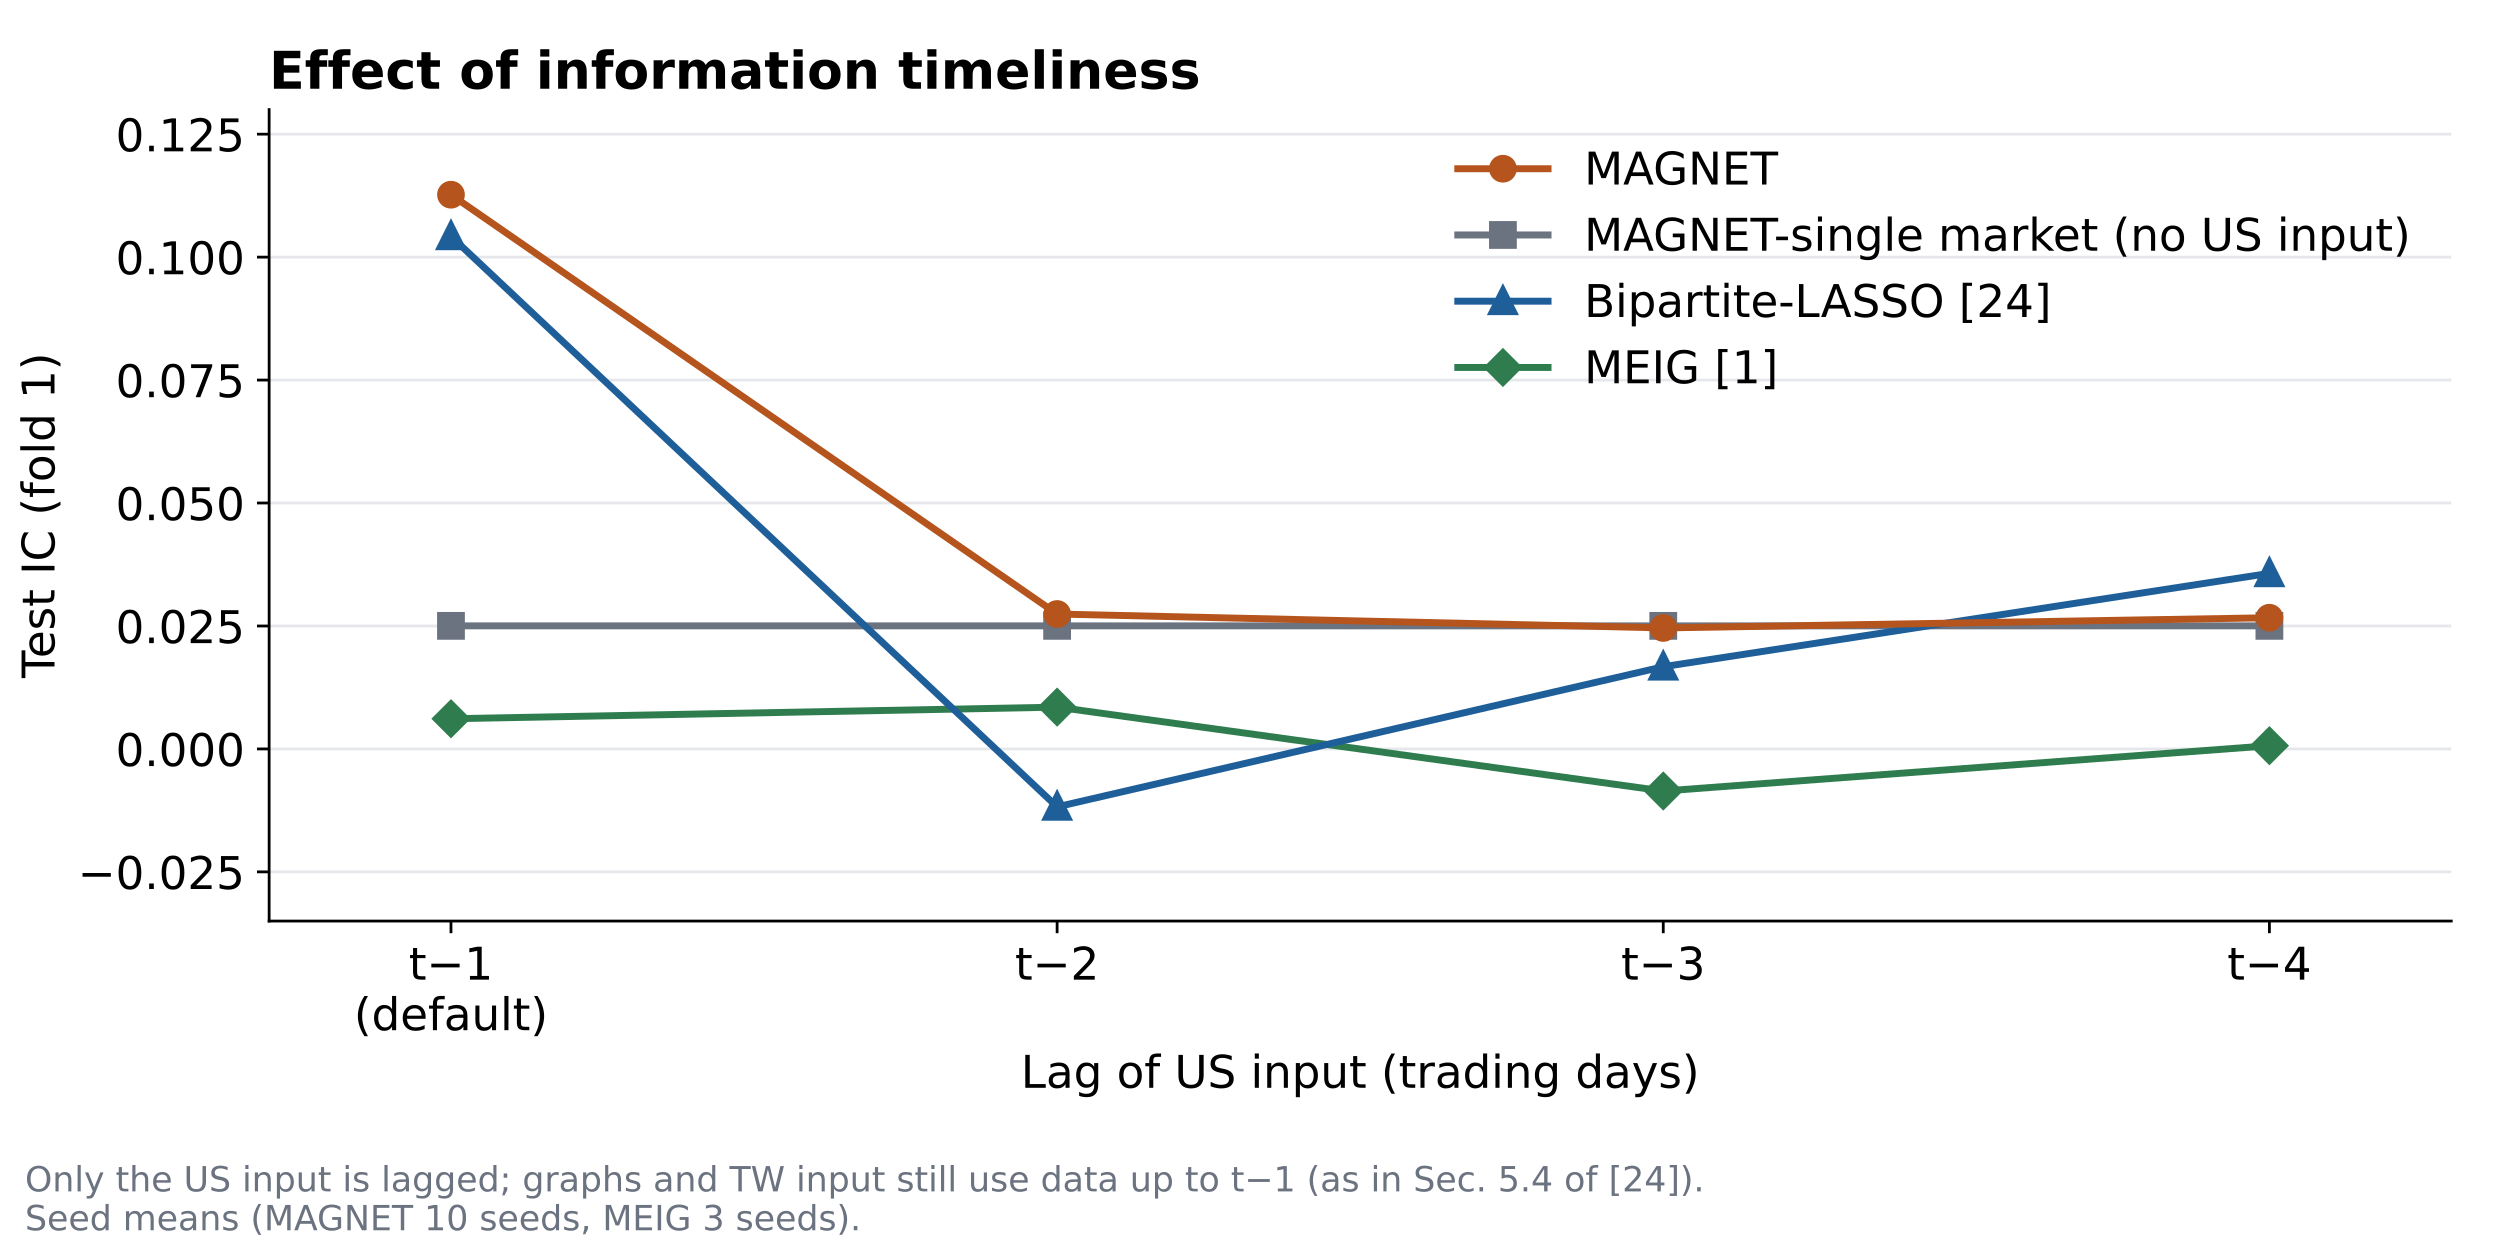
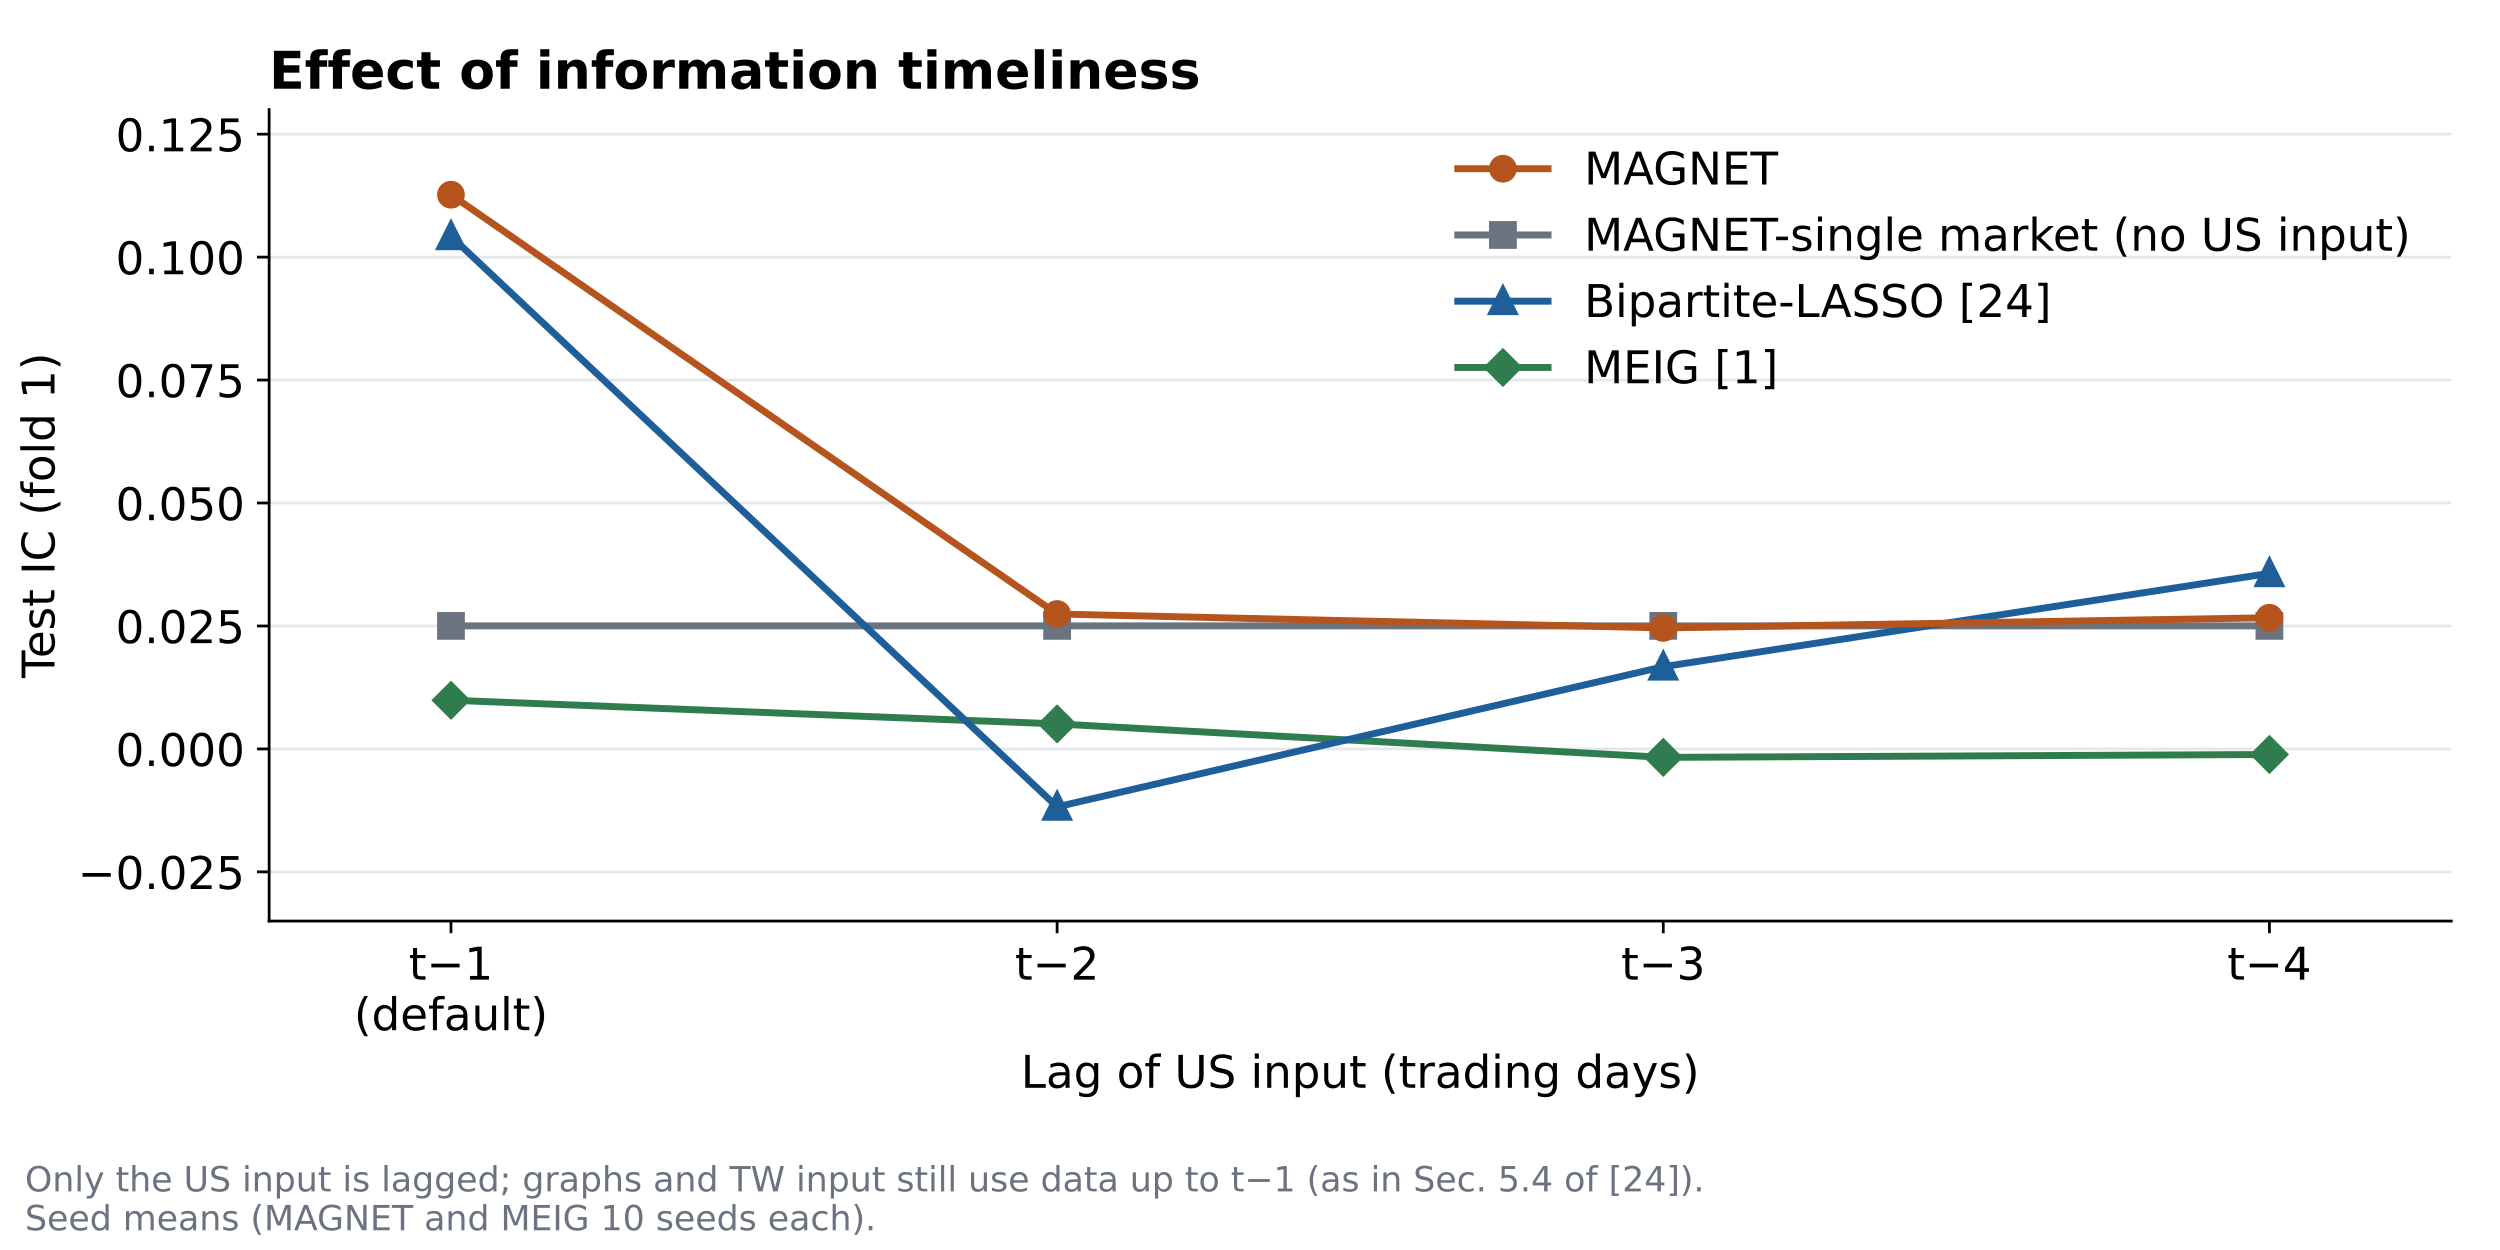
<svg xmlns="http://www.w3.org/2000/svg" xmlns:xlink="http://www.w3.org/1999/xlink" width="720pt" height="360pt" viewBox="0 0 720 360" version="1.1">
  <defs>
    <style type="text/css">*{stroke-linejoin: round; stroke-linecap: butt}</style>
  </defs>
  <g id="figure_1">
    <g id="patch_1">
      <path d="M 0 360  L 720 360  L 720 0  L 0 0  z " style="fill: #ffffff" />
    </g>
    <g id="axes_1">
      <g id="patch_2">
        <path d="M 77.51 265.264  L 705.96 265.264  L 705.96 31.56  L 77.51 31.56  z " style="fill: #ffffff" />
      </g>
      <g id="matplotlib.axis_1">
        <g id="xtick_1">
          <g id="line2d_1">
            <defs>
-               <path id="m50ebb2db4a" d="M 0 0  L 0 3.5  " style="stroke: #000000; stroke-width: 0.8" />
+               <path id="m2f8b418f78" d="M 0 0  L 0 3.5  " style="stroke: #000000; stroke-width: 0.8" />
            </defs>
            <g>
-               <use xlink:href="#m50ebb2db4a" x="129.881" y="265.264" style="stroke: #000000; stroke-width: 0.8" />
+               <use xlink:href="#m2f8b418f78" x="129.881" y="265.264" style="stroke: #000000; stroke-width: 0.8" />
            </g>
          </g>
          <g id="text_1">
            <text style="font-size: 13px; font-family: 'DejaVu Sans'" transform="translate(117.7502 282.142)">t−1</text>
            <text style="font-size: 13px; font-family: 'DejaVu Sans'" transform="translate(101.9379 296.6991)">(default)</text>
          </g>
        </g>
        <g id="xtick_2">
          <g id="line2d_2">
            <g>
-               <use xlink:href="#m50ebb2db4a" x="304.45" y="265.264" style="stroke: #000000; stroke-width: 0.8" />
+               <use xlink:href="#m2f8b418f78" x="304.45" y="265.264" style="stroke: #000000; stroke-width: 0.8" />
            </g>
          </g>
          <g id="text_2">
            <text style="font-size: 13px; font-family: 'DejaVu Sans'; text-anchor: middle" x="304.45" y="282.142" transform="rotate(-0 304.4503 282.142)">t−2</text>
          </g>
        </g>
        <g id="xtick_3">
          <g id="line2d_3">
            <g>
-               <use xlink:href="#m50ebb2db4a" x="479.02" y="265.264" style="stroke: #000000; stroke-width: 0.8" />
+               <use xlink:href="#m2f8b418f78" x="479.02" y="265.264" style="stroke: #000000; stroke-width: 0.8" />
            </g>
          </g>
          <g id="text_3">
            <text style="font-size: 13px; font-family: 'DejaVu Sans'; text-anchor: middle" x="479.02" y="282.142" transform="rotate(-0 479.0197 282.142)">t−3</text>
          </g>
        </g>
        <g id="xtick_4">
          <g id="line2d_4">
            <g>
-               <use xlink:href="#m50ebb2db4a" x="653.589" y="265.264" style="stroke: #000000; stroke-width: 0.8" />
+               <use xlink:href="#m2f8b418f78" x="653.589" y="265.264" style="stroke: #000000; stroke-width: 0.8" />
            </g>
          </g>
          <g id="text_4">
            <text style="font-size: 13px; font-family: 'DejaVu Sans'; text-anchor: middle" x="653.589" y="282.142" transform="rotate(-0 653.5892 282.142)">t−4</text>
          </g>
        </g>
        <g id="text_5">
          <text style="font-size: 13px; font-family: 'DejaVu Sans'; text-anchor: middle" x="391.735" y="313.281" transform="rotate(-0 391.735 313.2807)">Lag of US input (trading days)</text>
        </g>
      </g>
      <g id="matplotlib.axis_2">
        <g id="ytick_1">
          <g id="line2d_5">
-             <path d="M 77.51 251.1  L 705.96 251.1  " clip-path="url(#p68382a0ff6)" style="fill: none; stroke: #e5e7eb; stroke-width: 0.8; stroke-linecap: square" />
+             <path d="M 77.51 251.1  L 705.96 251.1  " clip-path="url(#p4876274a21)" style="fill: none; stroke: #e5e7eb; stroke-width: 0.8; stroke-linecap: square" />
          </g>
          <g id="line2d_6">
            <defs>
-               <path id="m7479c6935c" d="M 0 0  L -3.5 0  " style="stroke: #000000; stroke-width: 0.8" />
+               <path id="m7ea6fbc298" d="M 0 0  L -3.5 0  " style="stroke: #000000; stroke-width: 0.8" />
            </defs>
            <g>
-               <use xlink:href="#m7479c6935c" x="77.51" y="251.1" style="stroke: #000000; stroke-width: 0.8" />
+               <use xlink:href="#m7ea6fbc298" x="77.51" y="251.1" style="stroke: #000000; stroke-width: 0.8" />
            </g>
          </g>
          <g id="text_6">
            <text style="font-size: 13px; font-family: 'DejaVu Sans'; text-anchor: end" x="70.51" y="256.039" transform="rotate(-0 70.51 256.0391)">−0.025</text>
          </g>
        </g>
        <g id="ytick_2">
          <g id="line2d_7">
-             <path d="M 77.51 215.69  L 705.96 215.69  " clip-path="url(#p68382a0ff6)" style="fill: none; stroke: #e5e7eb; stroke-width: 0.8; stroke-linecap: square" />
+             <path d="M 77.51 215.69  L 705.96 215.69  " clip-path="url(#p4876274a21)" style="fill: none; stroke: #e5e7eb; stroke-width: 0.8; stroke-linecap: square" />
          </g>
          <g id="line2d_8">
            <g>
-               <use xlink:href="#m7479c6935c" x="77.51" y="215.69" style="stroke: #000000; stroke-width: 0.8" />
+               <use xlink:href="#m7ea6fbc298" x="77.51" y="215.69" style="stroke: #000000; stroke-width: 0.8" />
            </g>
          </g>
          <g id="text_7">
            <text style="font-size: 13px; font-family: 'DejaVu Sans'; text-anchor: end" x="70.51" y="220.629" transform="rotate(-0 70.51 220.6294)">0.000</text>
          </g>
        </g>
        <g id="ytick_3">
          <g id="line2d_9">
-             <path d="M 77.51 180.281  L 705.96 180.281  " clip-path="url(#p68382a0ff6)" style="fill: none; stroke: #e5e7eb; stroke-width: 0.8; stroke-linecap: square" />
+             <path d="M 77.51 180.281  L 705.96 180.281  " clip-path="url(#p4876274a21)" style="fill: none; stroke: #e5e7eb; stroke-width: 0.8; stroke-linecap: square" />
          </g>
          <g id="line2d_10">
            <g>
-               <use xlink:href="#m7479c6935c" x="77.51" y="180.281" style="stroke: #000000; stroke-width: 0.8" />
+               <use xlink:href="#m7ea6fbc298" x="77.51" y="180.281" style="stroke: #000000; stroke-width: 0.8" />
            </g>
          </g>
          <g id="text_8">
            <text style="font-size: 13px; font-family: 'DejaVu Sans'; text-anchor: end" x="70.51" y="185.22" transform="rotate(-0 70.51 185.2197)">0.025</text>
          </g>
        </g>
        <g id="ytick_4">
          <g id="line2d_11">
-             <path d="M 77.51 144.871  L 705.96 144.871  " clip-path="url(#p68382a0ff6)" style="fill: none; stroke: #e5e7eb; stroke-width: 0.8; stroke-linecap: square" />
+             <path d="M 77.51 144.871  L 705.96 144.871  " clip-path="url(#p4876274a21)" style="fill: none; stroke: #e5e7eb; stroke-width: 0.8; stroke-linecap: square" />
          </g>
          <g id="line2d_12">
            <g>
-               <use xlink:href="#m7479c6935c" x="77.51" y="144.871" style="stroke: #000000; stroke-width: 0.8" />
+               <use xlink:href="#m7ea6fbc298" x="77.51" y="144.871" style="stroke: #000000; stroke-width: 0.8" />
            </g>
          </g>
          <g id="text_9">
            <text style="font-size: 13px; font-family: 'DejaVu Sans'; text-anchor: end" x="70.51" y="149.81" transform="rotate(-0 70.51 149.81)">0.050</text>
          </g>
        </g>
        <g id="ytick_5">
          <g id="line2d_13">
-             <path d="M 77.51 109.461  L 705.96 109.461  " clip-path="url(#p68382a0ff6)" style="fill: none; stroke: #e5e7eb; stroke-width: 0.8; stroke-linecap: square" />
+             <path d="M 77.51 109.461  L 705.96 109.461  " clip-path="url(#p4876274a21)" style="fill: none; stroke: #e5e7eb; stroke-width: 0.8; stroke-linecap: square" />
          </g>
          <g id="line2d_14">
            <g>
-               <use xlink:href="#m7479c6935c" x="77.51" y="109.461" style="stroke: #000000; stroke-width: 0.8" />
+               <use xlink:href="#m7ea6fbc298" x="77.51" y="109.461" style="stroke: #000000; stroke-width: 0.8" />
            </g>
          </g>
          <g id="text_10">
            <text style="font-size: 13px; font-family: 'DejaVu Sans'; text-anchor: end" x="70.51" y="114.4" transform="rotate(-0 70.51 114.4003)">0.075</text>
          </g>
        </g>
        <g id="ytick_6">
          <g id="line2d_15">
-             <path d="M 77.51 74.052  L 705.96 74.052  " clip-path="url(#p68382a0ff6)" style="fill: none; stroke: #e5e7eb; stroke-width: 0.8; stroke-linecap: square" />
+             <path d="M 77.51 74.052  L 705.96 74.052  " clip-path="url(#p4876274a21)" style="fill: none; stroke: #e5e7eb; stroke-width: 0.8; stroke-linecap: square" />
          </g>
          <g id="line2d_16">
            <g>
-               <use xlink:href="#m7479c6935c" x="77.51" y="74.052" style="stroke: #000000; stroke-width: 0.8" />
+               <use xlink:href="#m7ea6fbc298" x="77.51" y="74.052" style="stroke: #000000; stroke-width: 0.8" />
            </g>
          </g>
          <g id="text_11">
            <text style="font-size: 13px; font-family: 'DejaVu Sans'; text-anchor: end" x="70.51" y="78.991" transform="rotate(-0 70.51 78.99062)">0.100</text>
          </g>
        </g>
        <g id="ytick_7">
          <g id="line2d_17">
-             <path d="M 77.51 38.642  L 705.96 38.642  " clip-path="url(#p68382a0ff6)" style="fill: none; stroke: #e5e7eb; stroke-width: 0.8; stroke-linecap: square" />
+             <path d="M 77.51 38.642  L 705.96 38.642  " clip-path="url(#p4876274a21)" style="fill: none; stroke: #e5e7eb; stroke-width: 0.8; stroke-linecap: square" />
          </g>
          <g id="line2d_18">
            <g>
-               <use xlink:href="#m7479c6935c" x="77.51" y="38.642" style="stroke: #000000; stroke-width: 0.8" />
+               <use xlink:href="#m7ea6fbc298" x="77.51" y="38.642" style="stroke: #000000; stroke-width: 0.8" />
            </g>
          </g>
          <g id="text_12">
            <text style="font-size: 13px; font-family: 'DejaVu Sans'; text-anchor: end" x="70.51" y="43.581" transform="rotate(-0 70.51 43.58092)">0.125</text>
          </g>
        </g>
        <g id="text_13">
          <text style="font-size: 13px; font-family: 'DejaVu Sans'; text-anchor: middle" x="15.696" y="148.412" transform="rotate(-90 15.69625 148.412)">Test IC (fold 1)</text>
        </g>
      </g>
      <g id="line2d_19">
-         <path d="M 129.881 180.247  L 304.45 180.247  L 479.02 180.247  L 653.589 180.247  " clip-path="url(#p68382a0ff6)" style="fill: none; stroke: #6b7280; stroke-width: 2; stroke-linecap: square" />
-         <defs>
-           <path id="m5bfbae07f7" d="M -3 3  L 3 3  L 3 -3  L -3 -3  z " style="stroke: #6b7280; stroke-width: 2; stroke-linejoin: miter" />
-         </defs>
-         <g clip-path="url(#p68382a0ff6)">
-           <use xlink:href="#m5bfbae07f7" x="129.881" y="180.247" style="fill: #6b7280; stroke: #6b7280; stroke-width: 2; stroke-linejoin: miter" />
-           <use xlink:href="#m5bfbae07f7" x="304.45" y="180.247" style="fill: #6b7280; stroke: #6b7280; stroke-width: 2; stroke-linejoin: miter" />
-           <use xlink:href="#m5bfbae07f7" x="479.02" y="180.247" style="fill: #6b7280; stroke: #6b7280; stroke-width: 2; stroke-linejoin: miter" />
-           <use xlink:href="#m5bfbae07f7" x="653.589" y="180.247" style="fill: #6b7280; stroke: #6b7280; stroke-width: 2; stroke-linejoin: miter" />
+         <path d="M 129.881 180.247  L 304.45 180.247  L 479.02 180.247  L 653.589 180.247  " clip-path="url(#p4876274a21)" style="fill: none; stroke: #6b7280; stroke-width: 2; stroke-linecap: square" />
+         <defs>
+           <path id="m2f09e3a343" d="M -3 3  L 3 3  L 3 -3  L -3 -3  z " style="stroke: #6b7280; stroke-width: 2; stroke-linejoin: miter" />
+         </defs>
+         <g clip-path="url(#p4876274a21)">
+           <use xlink:href="#m2f09e3a343" x="129.881" y="180.247" style="fill: #6b7280; stroke: #6b7280; stroke-width: 2; stroke-linejoin: miter" />
+           <use xlink:href="#m2f09e3a343" x="304.45" y="180.247" style="fill: #6b7280; stroke: #6b7280; stroke-width: 2; stroke-linejoin: miter" />
+           <use xlink:href="#m2f09e3a343" x="479.02" y="180.247" style="fill: #6b7280; stroke: #6b7280; stroke-width: 2; stroke-linejoin: miter" />
+           <use xlink:href="#m2f09e3a343" x="653.589" y="180.247" style="fill: #6b7280; stroke: #6b7280; stroke-width: 2; stroke-linejoin: miter" />
        </g>
      </g>
      <g id="patch_3">
        <path d="M 77.51 265.264  L 77.51 31.56  " style="fill: none; stroke: #000000; stroke-width: 0.8; stroke-linejoin: miter; stroke-linecap: square" />
      </g>
      <g id="patch_4">
        <path d="M 77.51 265.264  L 705.96 265.264  " style="fill: none; stroke: #000000; stroke-width: 0.8; stroke-linejoin: miter; stroke-linecap: square" />
      </g>
      <g id="line2d_20">
-         <path d="M 129.881 206.998  L 304.45 203.651  L 479.02 227.812  L 653.589 214.76  " clip-path="url(#p68382a0ff6)" style="fill: none; stroke: #2f7d4f; stroke-width: 2; stroke-linecap: square" />
-         <defs>
-           <path id="m63bd809eed" d="M -0 4.243  L 4.243 0  L 0 -4.243  L -4.243 -0  z " style="stroke: #2f7d4f; stroke-width: 2; stroke-linejoin: miter" />
-         </defs>
-         <g clip-path="url(#p68382a0ff6)">
-           <use xlink:href="#m63bd809eed" x="129.881" y="206.998" style="fill: #2f7d4f; stroke: #2f7d4f; stroke-width: 2; stroke-linejoin: miter" />
-           <use xlink:href="#m63bd809eed" x="304.45" y="203.651" style="fill: #2f7d4f; stroke: #2f7d4f; stroke-width: 2; stroke-linejoin: miter" />
-           <use xlink:href="#m63bd809eed" x="479.02" y="227.812" style="fill: #2f7d4f; stroke: #2f7d4f; stroke-width: 2; stroke-linejoin: miter" />
-           <use xlink:href="#m63bd809eed" x="653.589" y="214.76" style="fill: #2f7d4f; stroke: #2f7d4f; stroke-width: 2; stroke-linejoin: miter" />
+         <path d="M 129.881 201.679  L 304.45 208.491  L 479.02 218.125  L 653.589 217.284  " clip-path="url(#p4876274a21)" style="fill: none; stroke: #2f7d4f; stroke-width: 2; stroke-linecap: square" />
+         <defs>
+           <path id="m93fa1573d8" d="M -0 4.243  L 4.243 0  L 0 -4.243  L -4.243 -0  z " style="stroke: #2f7d4f; stroke-width: 2; stroke-linejoin: miter" />
+         </defs>
+         <g clip-path="url(#p4876274a21)">
+           <use xlink:href="#m93fa1573d8" x="129.881" y="201.679" style="fill: #2f7d4f; stroke: #2f7d4f; stroke-width: 2; stroke-linejoin: miter" />
+           <use xlink:href="#m93fa1573d8" x="304.45" y="208.491" style="fill: #2f7d4f; stroke: #2f7d4f; stroke-width: 2; stroke-linejoin: miter" />
+           <use xlink:href="#m93fa1573d8" x="479.02" y="218.125" style="fill: #2f7d4f; stroke: #2f7d4f; stroke-width: 2; stroke-linejoin: miter" />
+           <use xlink:href="#m93fa1573d8" x="653.589" y="217.284" style="fill: #2f7d4f; stroke: #2f7d4f; stroke-width: 2; stroke-linejoin: miter" />
        </g>
      </g>
      <g id="text_14">
        <text style="font-weight: 700; font-size: 15px; font-family: 'DejaVu Sans'; text-anchor: start" x="77.51" y="25.56" transform="rotate(-0 77.51 25.56)">Effect of information timeliness</text>
      </g>
      <g id="line2d_21">
-         <path d="M 129.881 68.057  L 304.45 232.365  L 479.02 192.01  L 653.589 165.119  " clip-path="url(#p68382a0ff6)" style="fill: none; stroke: #1f5f99; stroke-width: 2; stroke-linecap: square" />
-         <defs>
-           <path id="mc82824b0e4" d="M 0 -3  L -3 3  L 3 3  z " style="stroke: #1f5f99; stroke-width: 2; stroke-linejoin: miter" />
-         </defs>
-         <g clip-path="url(#p68382a0ff6)">
-           <use xlink:href="#mc82824b0e4" x="129.881" y="68.057" style="fill: #1f5f99; stroke: #1f5f99; stroke-width: 2; stroke-linejoin: miter" />
-           <use xlink:href="#mc82824b0e4" x="304.45" y="232.365" style="fill: #1f5f99; stroke: #1f5f99; stroke-width: 2; stroke-linejoin: miter" />
-           <use xlink:href="#mc82824b0e4" x="479.02" y="192.01" style="fill: #1f5f99; stroke: #1f5f99; stroke-width: 2; stroke-linejoin: miter" />
-           <use xlink:href="#mc82824b0e4" x="653.589" y="165.119" style="fill: #1f5f99; stroke: #1f5f99; stroke-width: 2; stroke-linejoin: miter" />
+         <path d="M 129.881 68.057  L 304.45 232.365  L 479.02 192.01  L 653.589 165.119  " clip-path="url(#p4876274a21)" style="fill: none; stroke: #1f5f99; stroke-width: 2; stroke-linecap: square" />
+         <defs>
+           <path id="mbca43ced24" d="M 0 -3  L -3 3  L 3 3  z " style="stroke: #1f5f99; stroke-width: 2; stroke-linejoin: miter" />
+         </defs>
+         <g clip-path="url(#p4876274a21)">
+           <use xlink:href="#mbca43ced24" x="129.881" y="68.057" style="fill: #1f5f99; stroke: #1f5f99; stroke-width: 2; stroke-linejoin: miter" />
+           <use xlink:href="#mbca43ced24" x="304.45" y="232.365" style="fill: #1f5f99; stroke: #1f5f99; stroke-width: 2; stroke-linejoin: miter" />
+           <use xlink:href="#mbca43ced24" x="479.02" y="192.01" style="fill: #1f5f99; stroke: #1f5f99; stroke-width: 2; stroke-linejoin: miter" />
+           <use xlink:href="#mbca43ced24" x="653.589" y="165.119" style="fill: #1f5f99; stroke: #1f5f99; stroke-width: 2; stroke-linejoin: miter" />
        </g>
      </g>
      <g id="line2d_22">
-         <path d="M 129.881 56.075  L 304.45 176.837  L 479.02 180.847  L 653.589 177.909  " clip-path="url(#p68382a0ff6)" style="fill: none; stroke: #b5541c; stroke-width: 2; stroke-linecap: square" />
-         <defs>
-           <path id="m744c1dfeb9" d="M 0 3  C 0.796 3 1.559 2.684 2.121 2.121  C 2.684 1.559 3 0.796 3 0  C 3 -0.796 2.684 -1.559 2.121 -2.121  C 1.559 -2.684 0.796 -3 0 -3  C -0.796 -3 -1.559 -2.684 -2.121 -2.121  C -2.684 -1.559 -3 -0.796 -3 0  C -3 0.796 -2.684 1.559 -2.121 2.121  C -1.559 2.684 -0.796 3 0 3  z " style="stroke: #b5541c; stroke-width: 2" />
-         </defs>
-         <g clip-path="url(#p68382a0ff6)">
-           <use xlink:href="#m744c1dfeb9" x="129.881" y="56.075" style="fill: #b5541c; stroke: #b5541c; stroke-width: 2" />
-           <use xlink:href="#m744c1dfeb9" x="304.45" y="176.837" style="fill: #b5541c; stroke: #b5541c; stroke-width: 2" />
-           <use xlink:href="#m744c1dfeb9" x="479.02" y="180.847" style="fill: #b5541c; stroke: #b5541c; stroke-width: 2" />
-           <use xlink:href="#m744c1dfeb9" x="653.589" y="177.909" style="fill: #b5541c; stroke: #b5541c; stroke-width: 2" />
+         <path d="M 129.881 56.075  L 304.45 176.837  L 479.02 180.847  L 653.589 177.909  " clip-path="url(#p4876274a21)" style="fill: none; stroke: #b5541c; stroke-width: 2; stroke-linecap: square" />
+         <defs>
+           <path id="m3aa430e0b8" d="M 0 3  C 0.796 3 1.559 2.684 2.121 2.121  C 2.684 1.559 3 0.796 3 0  C 3 -0.796 2.684 -1.559 2.121 -2.121  C 1.559 -2.684 0.796 -3 0 -3  C -0.796 -3 -1.559 -2.684 -2.121 -2.121  C -2.684 -1.559 -3 -0.796 -3 0  C -3 0.796 -2.684 1.559 -2.121 2.121  C -1.559 2.684 -0.796 3 0 3  z " style="stroke: #b5541c; stroke-width: 2" />
+         </defs>
+         <g clip-path="url(#p4876274a21)">
+           <use xlink:href="#m3aa430e0b8" x="129.881" y="56.075" style="fill: #b5541c; stroke: #b5541c; stroke-width: 2" />
+           <use xlink:href="#m3aa430e0b8" x="304.45" y="176.837" style="fill: #b5541c; stroke: #b5541c; stroke-width: 2" />
+           <use xlink:href="#m3aa430e0b8" x="479.02" y="180.847" style="fill: #b5541c; stroke: #b5541c; stroke-width: 2" />
+           <use xlink:href="#m3aa430e0b8" x="653.589" y="177.909" style="fill: #b5541c; stroke: #b5541c; stroke-width: 2" />
        </g>
      </g>
      <g id="legend_1">
        <g id="line2d_23">
          <path d="M 419.84 48.588  L 432.84 48.588  L 445.84 48.588  " style="fill: none; stroke: #b5541c; stroke-width: 2; stroke-linecap: square" />
          <g>
-             <use xlink:href="#m744c1dfeb9" x="432.84" y="48.588" style="fill: #b5541c; stroke: #b5541c; stroke-width: 2" />
+             <use xlink:href="#m3aa430e0b8" x="432.84" y="48.588" style="fill: #b5541c; stroke: #b5541c; stroke-width: 2" />
          </g>
        </g>
        <g id="text_15">
          <text style="font-size: 13px; font-family: 'DejaVu Sans'; text-anchor: start" x="456.24" y="53.138" transform="rotate(-0 456.2402 53.13797)">MAGNET</text>
        </g>
        <g id="line2d_24">
          <path d="M 419.84 67.67  L 432.84 67.67  L 445.84 67.67  " style="fill: none; stroke: #6b7280; stroke-width: 2; stroke-linecap: square" />
          <g>
-             <use xlink:href="#m5bfbae07f7" x="432.84" y="67.67" style="fill: #6b7280; stroke: #6b7280; stroke-width: 2; stroke-linejoin: miter" />
+             <use xlink:href="#m2f09e3a343" x="432.84" y="67.67" style="fill: #6b7280; stroke: #6b7280; stroke-width: 2; stroke-linejoin: miter" />
          </g>
        </g>
        <g id="text_16">
          <text style="font-size: 13px; font-family: 'DejaVu Sans'; text-anchor: start" x="456.24" y="72.22" transform="rotate(-0 456.2402 72.21953)">MAGNET-single market (no US input)</text>
        </g>
        <g id="line2d_25">
          <path d="M 419.84 86.751  L 432.84 86.751  L 445.84 86.751  " style="fill: none; stroke: #1f5f99; stroke-width: 2; stroke-linecap: square" />
          <g>
-             <use xlink:href="#mc82824b0e4" x="432.84" y="86.751" style="fill: #1f5f99; stroke: #1f5f99; stroke-width: 2; stroke-linejoin: miter" />
+             <use xlink:href="#mbca43ced24" x="432.84" y="86.751" style="fill: #1f5f99; stroke: #1f5f99; stroke-width: 2; stroke-linejoin: miter" />
          </g>
        </g>
        <g id="text_17">
          <text style="font-size: 13px; font-family: 'DejaVu Sans'; text-anchor: start" x="456.24" y="91.301" transform="rotate(-0 456.2402 91.30109)">Bipartite-LASSO [24]</text>
        </g>
        <g id="line2d_26">
          <path d="M 419.84 105.833  L 432.84 105.833  L 445.84 105.833  " style="fill: none; stroke: #2f7d4f; stroke-width: 2; stroke-linecap: square" />
          <g>
-             <use xlink:href="#m63bd809eed" x="432.84" y="105.833" style="fill: #2f7d4f; stroke: #2f7d4f; stroke-width: 2; stroke-linejoin: miter" />
+             <use xlink:href="#m93fa1573d8" x="432.84" y="105.833" style="fill: #2f7d4f; stroke: #2f7d4f; stroke-width: 2; stroke-linejoin: miter" />
          </g>
        </g>
        <g id="text_18">
          <text style="font-size: 13px; font-family: 'DejaVu Sans'; text-anchor: start" x="456.24" y="110.383" transform="rotate(-0 456.2402 110.3827)">MEIG [1]</text>
        </g>
      </g>
    </g>
    <g id="text_19">
      <text style="font-size: 10px; font-family: 'DejaVu Sans'; fill: #6b7280" transform="translate(7.2 343.1225)">Only the US input is lagged; graphs and TW input still use data up to t−1 (as in Sec. 5.4 of [24]).</text>
-       <text style="font-size: 10px; font-family: 'DejaVu Sans'; fill: #6b7280" transform="translate(7.2 354.3203)">Seed means (MAGNET 10 seeds, MEIG 3 seeds).</text>
+       <text style="font-size: 10px; font-family: 'DejaVu Sans'; fill: #6b7280" transform="translate(7.2 354.3203)">Seed means (MAGNET and MEIG 10 seeds each).</text>
    </g>
  </g>
  <defs>
-     <clipPath id="p68382a0ff6">
+     <clipPath id="p4876274a21">
      <rect x="77.51" y="31.56" width="628.45" height="233.704" />
    </clipPath>
  </defs>
</svg>
